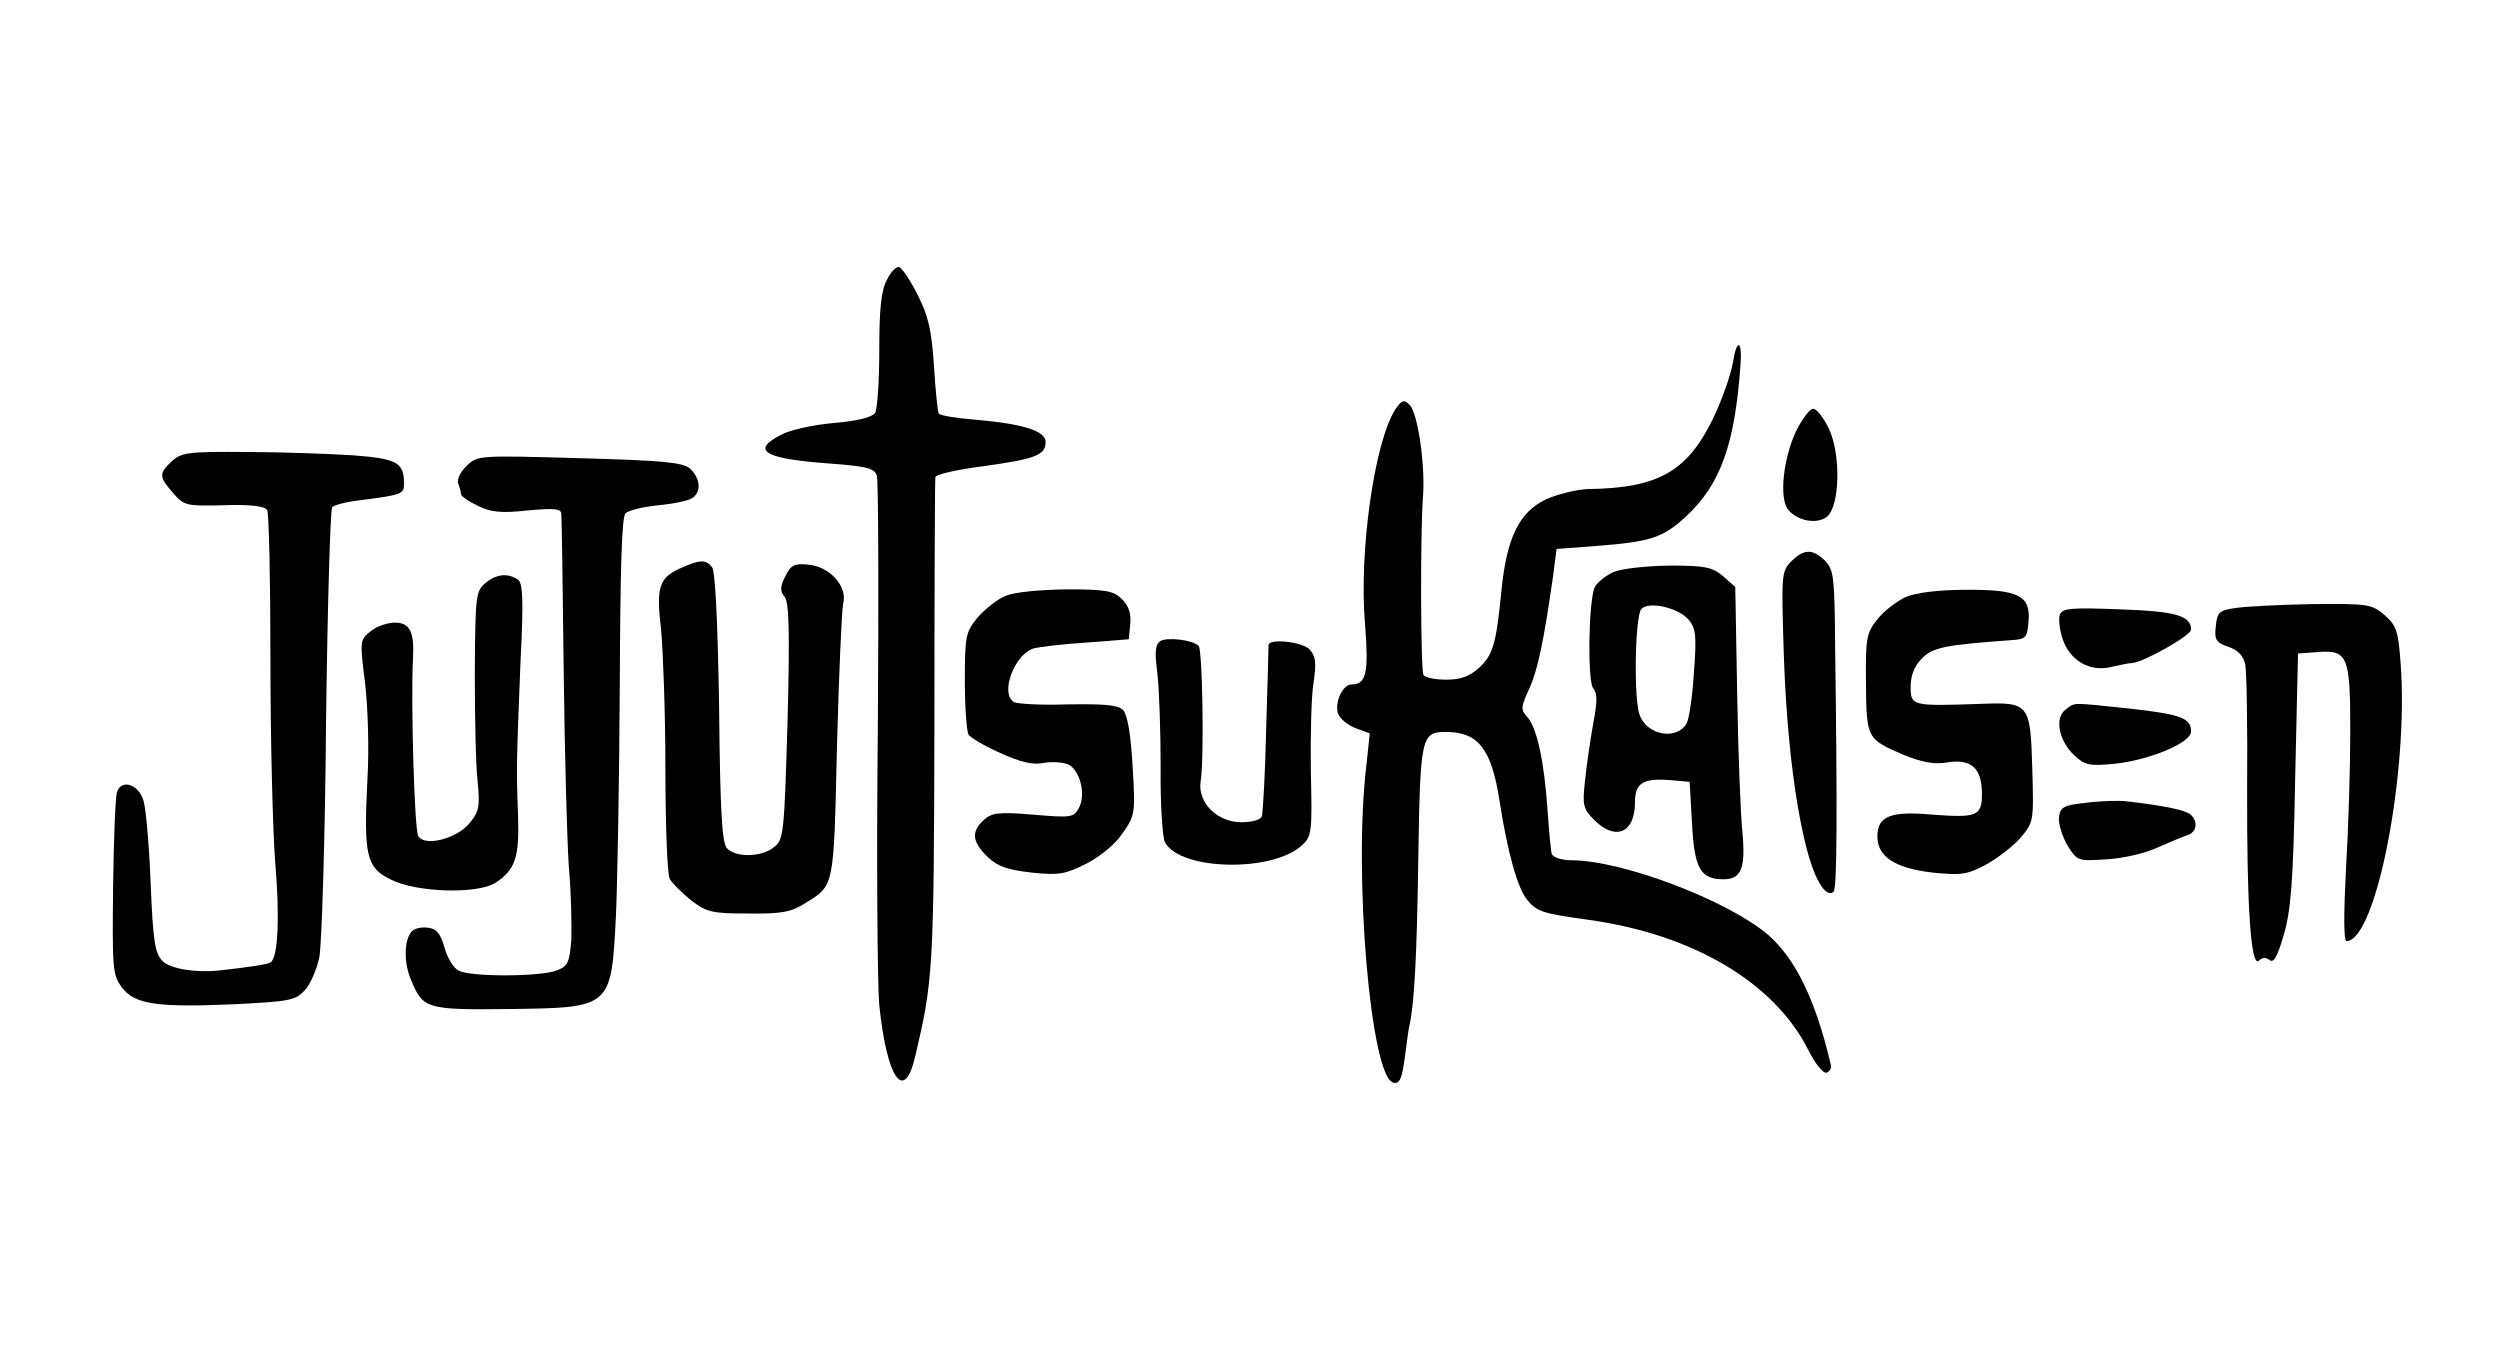
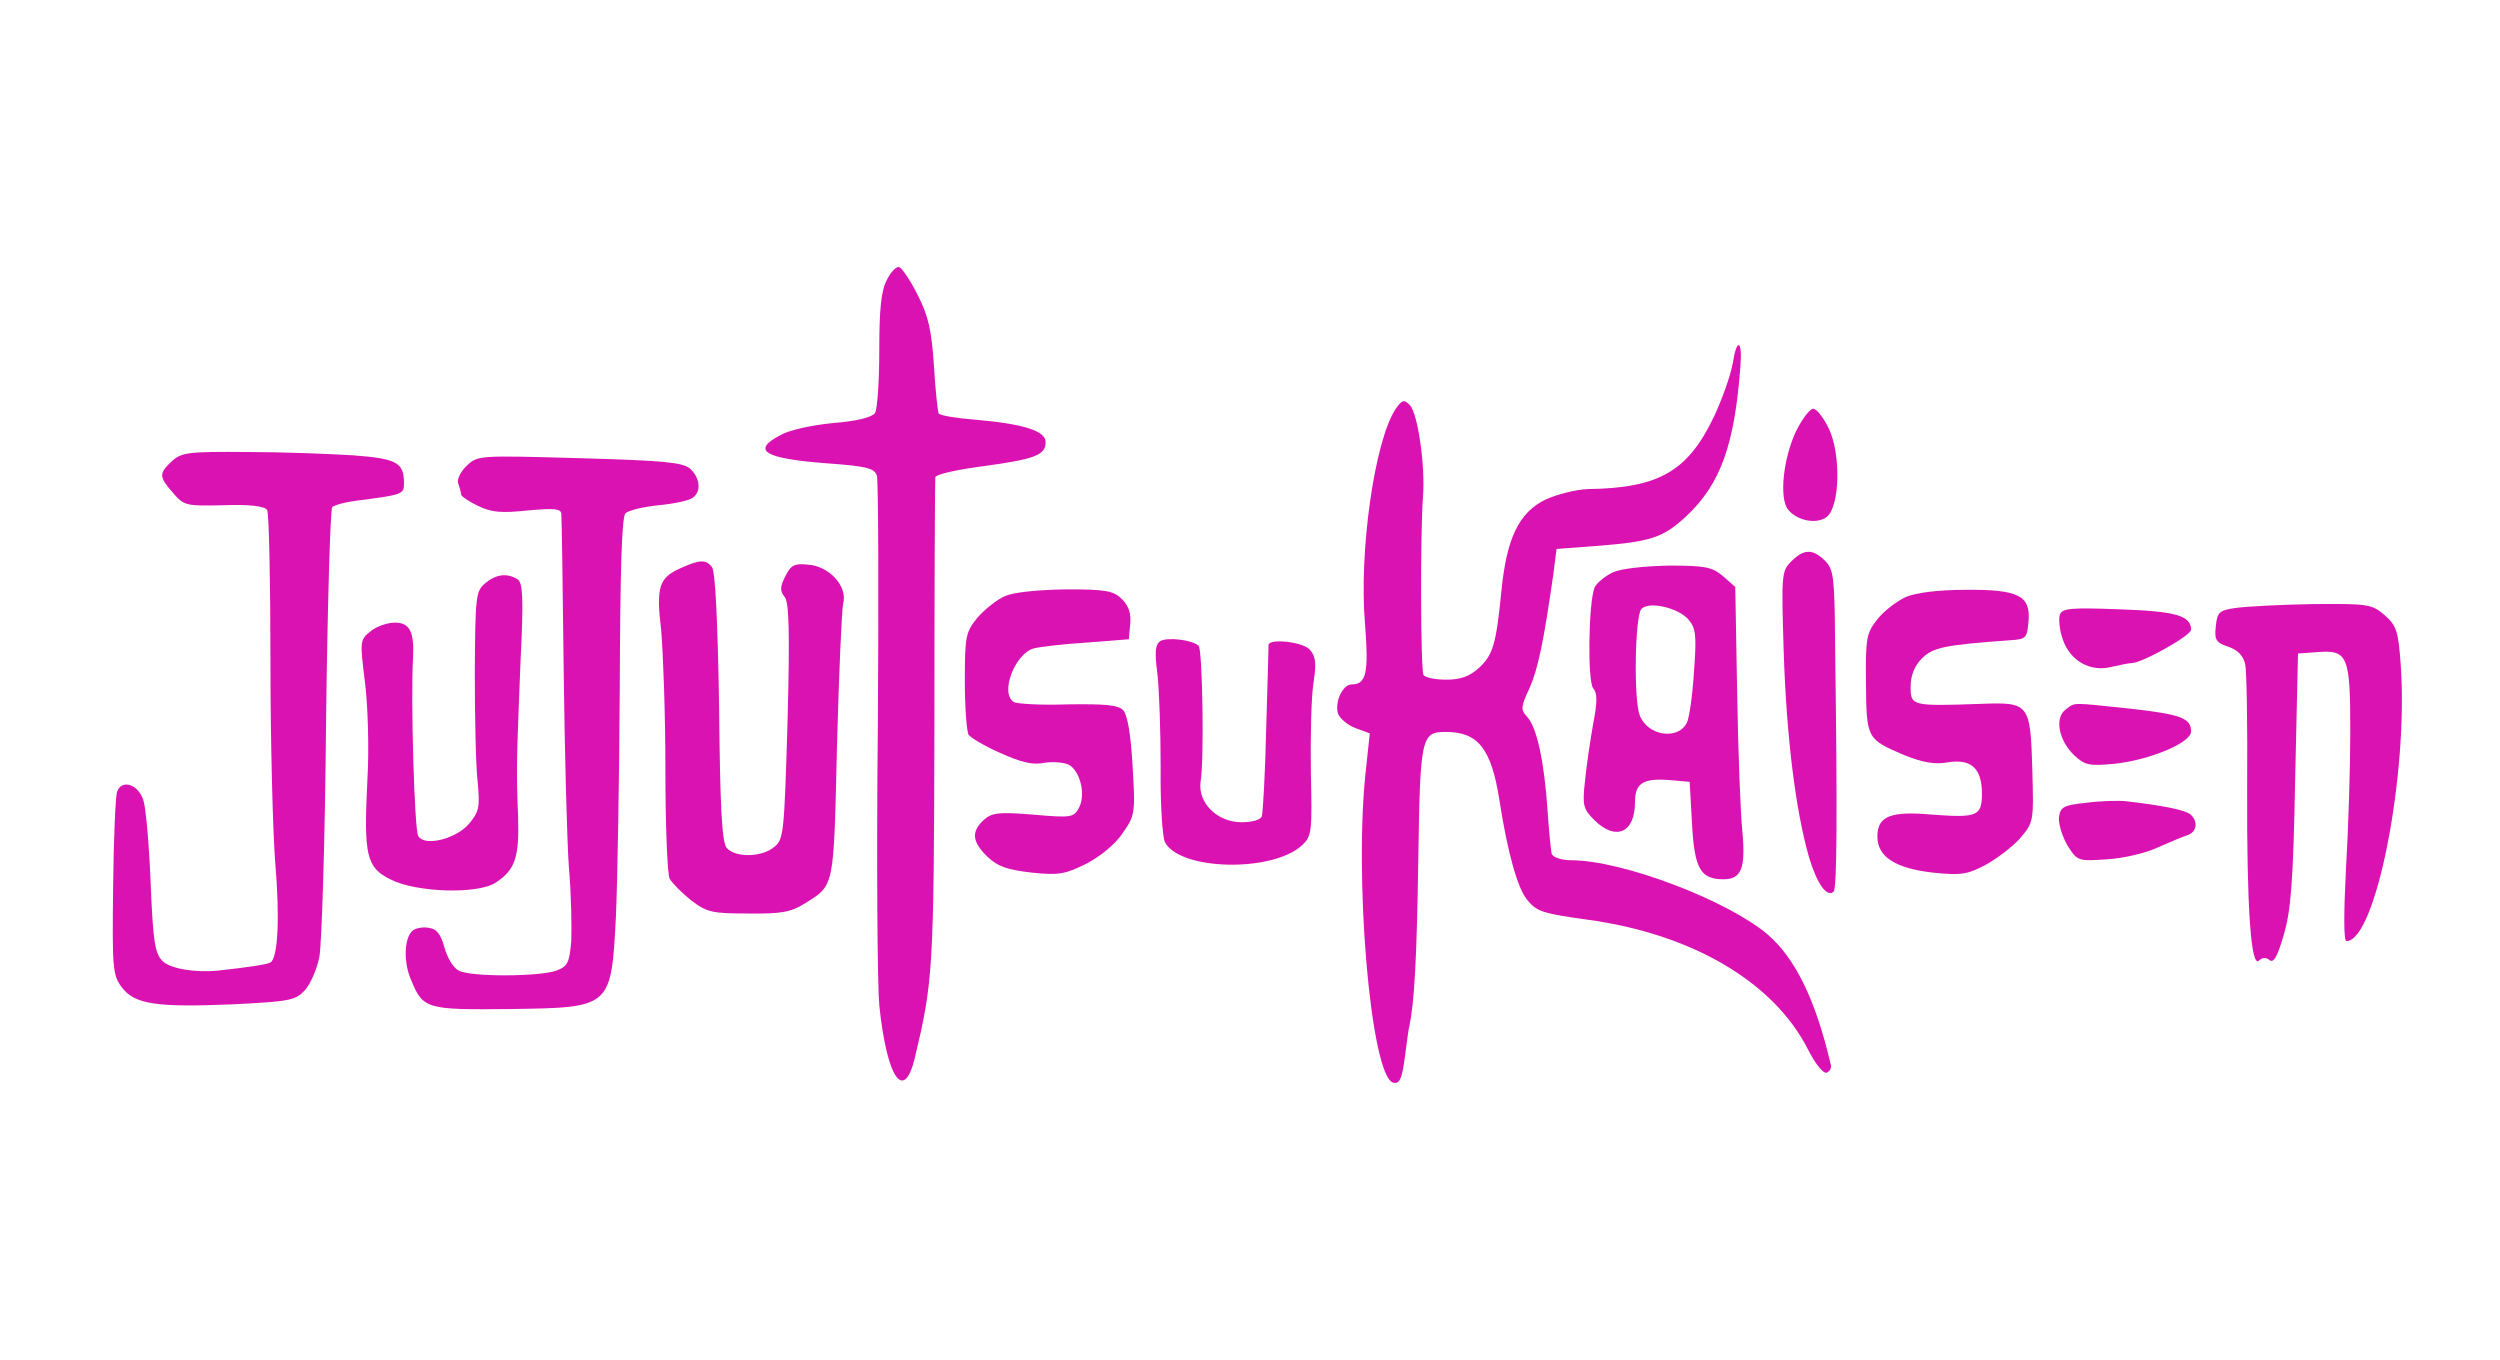
<svg xmlns="http://www.w3.org/2000/svg" version="1.0" width="526pt" height="286pt" viewBox="0 0 526 286" preserveAspectRatio="xMidYMid meet">
-   <g transform="translate(0,286) scale(0.1,-0.1)" fill="#000000" stroke="none">
+   <g transform="translate(0,286) scale(0.1,-0.1)" fill="rgb(218, 18, 178)" stroke="none">
    <path d="M1866 2271 c-12 -22 -16 -61 -16 -148 0 -65 -4 -124 -9 -132 -6 -9 -38 -17 -87 -21 -44 -4 -94 -15 -111 -25 -64 -33 -35 -50 99 -60 82 -6 98 -10 103 -26 3 -10 4 -246 2 -526 -3 -279 -1 -544 3 -588 16 -154 52 -206 75 -110 38 160 40 183 41 700 0 281 1 515 2 521 1 6 46 16 100 23 109 15 132 23 132 51 0 23 -45 38 -148 47 -40 3 -75 9 -77 13 -2 4 -7 49 -10 101 -5 75 -12 105 -34 148 -15 30 -33 57 -39 59 -6 2 -18 -10 -26 -27z" />
    <path d="M3646 2097 c-4 -24 -22 -76 -40 -114 -55 -115 -116 -150 -265 -152 -25 -1 -65 -11 -89 -22 -56 -27 -82 -81 -93 -192 -11 -113 -18 -135 -47 -162 -20 -18 -38 -25 -69 -25 -23 0 -44 4 -48 10 -6 10 -7 297 -1 375 5 66 -11 176 -28 193 -12 12 -16 11 -30 -9 -44 -68 -77 -299 -64 -452 8 -102 3 -127 -28 -127 -19 0 -36 -37 -29 -61 4 -11 21 -25 37 -31 l30 -11 -7 -66 c-28 -230 9 -660 57 -669 13 -3 18 9 24 55 4 32 8 60 9 63 11 48 16 149 19 347 4 263 6 273 58 273 68 0 96 -35 113 -145 17 -109 38 -184 58 -208 20 -25 33 -29 127 -42 220 -30 392 -131 464 -273 15 -30 32 -51 39 -49 7 3 11 10 9 17 -32 137 -75 224 -133 274 -85 72 -306 156 -413 156 -20 0 -38 6 -41 13 -2 6 -6 49 -9 93 -7 101 -22 173 -43 196 -14 15 -13 21 5 60 18 40 30 99 50 238 l7 55 80 6 c118 9 143 17 192 62 73 68 103 151 115 319 4 53 -8 57 -16 5z" />
    <path d="M3779 1953 c-27 -57 -36 -141 -17 -165 18 -23 59 -32 81 -16 28 21 31 131 5 186 -11 23 -26 42 -33 42 -7 0 -23 -21 -36 -47z" />
    <path d="M362 1890 c-28 -26 -28 -33 2 -67 23 -27 28 -28 107 -26 55 2 86 -2 91 -10 4 -6 7 -149 7 -317 0 -168 5 -359 10 -424 10 -116 6 -202 -10 -211 -6 -4 -45 -10 -109 -17 -51 -5 -102 4 -118 20 -16 16 -20 41 -25 163 -3 79 -10 158 -15 174 -10 35 -47 47 -56 18 -3 -10 -7 -100 -8 -200 -2 -171 -1 -184 18 -210 27 -36 72 -43 236 -36 117 6 129 8 149 29 12 13 26 45 31 71 5 27 12 248 14 493 3 245 9 449 13 453 4 4 25 10 47 13 102 13 104 14 104 37 0 44 -15 52 -107 59 -48 3 -149 7 -224 7 -123 1 -137 -1 -157 -19z" />
    <path d="M982 1880 c-13 -12 -21 -29 -18 -37 3 -8 6 -18 6 -23 0 -4 16 -15 35 -24 28 -14 50 -16 105 -10 56 5 70 4 71 -7 1 -8 3 -156 5 -329 2 -173 7 -360 11 -416 5 -55 6 -124 5 -153 -4 -46 -7 -54 -31 -63 -34 -13 -182 -14 -206 0 -11 5 -24 27 -30 49 -8 28 -16 39 -34 41 -13 2 -28 -1 -34 -7 -17 -17 -18 -67 -2 -103 25 -61 32 -63 208 -61 214 3 213 2 223 197 3 69 7 285 8 480 1 245 4 358 12 366 6 6 38 14 70 17 32 3 65 10 72 16 18 14 15 41 -6 61 -16 13 -53 17 -233 22 -212 6 -214 6 -237 -16z" />
    <path d="M3769 1679 c-21 -21 -21 -28 -16 -193 6 -179 25 -331 53 -429 17 -57 38 -86 52 -73 7 7 8 162 3 524 -1 137 -3 154 -21 172 -26 26 -45 25 -71 -1z" />
    <path d="M1433 1665 c-46 -20 -53 -39 -42 -130 4 -43 9 -175 9 -292 0 -118 4 -222 9 -232 6 -10 26 -30 46 -46 33 -25 45 -27 120 -27 68 -1 90 3 118 21 63 39 61 30 68 330 4 152 10 287 13 301 10 36 -29 79 -74 82 -29 3 -36 -1 -48 -25 -11 -22 -11 -31 -1 -43 9 -11 11 -72 6 -262 -7 -235 -8 -248 -28 -264 -26 -22 -82 -23 -100 -2 -10 12 -14 83 -16 297 -3 182 -8 285 -15 294 -13 16 -25 16 -65 -2z" />
    <path d="M3394 1656 c-17 -8 -34 -22 -39 -32 -13 -33 -15 -197 -3 -212 9 -10 9 -29 0 -75 -6 -34 -14 -88 -17 -119 -6 -52 -4 -60 19 -83 45 -45 86 -28 86 37 0 42 18 52 81 46 l34 -3 5 -88 c5 -95 18 -117 66 -117 38 0 47 23 40 100 -4 38 -9 169 -11 292 l-4 223 -26 23 c-23 19 -37 22 -113 22 -50 -1 -100 -6 -118 -14z m159 -100 c15 -18 17 -33 11 -111 -3 -49 -10 -97 -15 -106 -19 -37 -83 -27 -99 16 -13 33 -10 206 3 223 14 18 78 4 100 -22z" />
    <path d="M1021 1633 c-20 -17 -21 -27 -22 -188 0 -93 2 -197 6 -230 5 -53 3 -63 -18 -88 -27 -32 -94 -49 -107 -26 -8 11 -16 287 -11 374 3 56 -7 75 -38 75 -16 0 -39 -8 -51 -18 -23 -18 -23 -21 -12 -108 6 -50 9 -139 5 -205 -8 -159 -2 -184 48 -209 54 -28 184 -32 222 -7 41 27 50 53 47 141 -4 102 -3 115 5 320 7 139 5 170 -6 177 -22 14 -45 11 -68 -8z" />
    <path d="M2115 1606 c-17 -7 -43 -28 -58 -45 -25 -31 -27 -38 -27 -134 0 -56 4 -107 8 -113 4 -6 34 -24 66 -38 44 -20 69 -26 93 -21 18 3 41 1 52 -4 24 -14 36 -63 21 -91 -11 -20 -16 -21 -96 -14 -73 6 -87 4 -104 -11 -27 -25 -25 -46 8 -78 21 -20 41 -27 93 -33 58 -6 71 -3 115 19 29 15 61 41 76 64 26 37 27 42 21 141 -4 70 -11 108 -20 118 -11 11 -39 13 -116 12 -56 -2 -108 1 -114 5 -30 19 3 103 43 113 12 3 61 9 110 12 l89 7 3 32 c2 22 -3 38 -17 52 -18 18 -33 21 -118 21 -59 -1 -110 -6 -128 -14z" />
    <path d="M4010 1604 c-19 -9 -46 -29 -60 -47 -23 -29 -25 -39 -24 -135 1 -117 2 -117 81 -151 38 -15 63 -20 91 -15 50 8 72 -13 72 -66 0 -47 -10 -51 -104 -44 -88 8 -116 -3 -116 -46 0 -43 38 -67 117 -76 59 -6 72 -4 110 16 24 13 57 38 73 56 29 34 29 35 26 144 -4 141 -6 143 -111 139 -143 -5 -145 -4 -145 36 0 24 8 44 24 60 23 23 48 28 186 38 33 2 35 5 38 39 5 55 -21 68 -133 67 -57 0 -103 -6 -125 -15z" />
    <path d="M4705 1581 c-36 -5 -40 -9 -43 -39 -3 -28 0 -34 27 -43 20 -7 31 -19 35 -37 3 -15 5 -130 4 -257 -1 -255 8 -383 25 -366 7 7 15 7 22 1 9 -7 17 8 30 53 15 51 20 110 24 327 l6 265 41 3 c64 5 69 -8 69 -167 0 -75 -4 -205 -9 -288 -5 -97 -5 -153 1 -153 62 0 131 353 114 583 -5 70 -9 81 -34 103 -27 23 -35 24 -150 23 -67 -1 -140 -5 -162 -8z" />
    <path d="M4334 1567 c-3 -9 -1 -32 6 -52 15 -45 58 -70 103 -58 18 4 37 8 43 8 23 1 124 58 124 70 0 30 -33 39 -151 43 -102 4 -120 2 -125 -11z" />
    <path d="M2441 1511 c-10 -7 -12 -22 -6 -67 4 -33 7 -122 7 -198 -1 -78 4 -148 9 -158 32 -60 227 -64 289 -6 20 19 21 28 18 156 -1 76 1 160 6 188 6 41 4 54 -9 68 -16 16 -85 23 -86 9 0 -5 -2 -84 -5 -178 -2 -93 -7 -176 -9 -182 -2 -8 -21 -13 -43 -13 -51 0 -92 41 -86 85 8 46 4 279 -4 286 -13 13 -67 19 -81 10z" />
    <path d="M4346 1367 c-24 -18 -14 -66 19 -97 22 -20 31 -22 84 -17 74 8 161 44 161 68 0 28 -21 36 -128 48 -126 13 -115 14 -136 -2z" />
    <path d="M4390 1171 c-49 -5 -55 -9 -58 -31 -1 -14 7 -40 18 -59 21 -33 22 -33 83 -29 34 2 82 13 107 25 25 11 53 23 63 26 20 7 22 30 5 44 -12 9 -56 18 -133 27 -16 2 -55 1 -85 -3z" />
  </g>
</svg>
